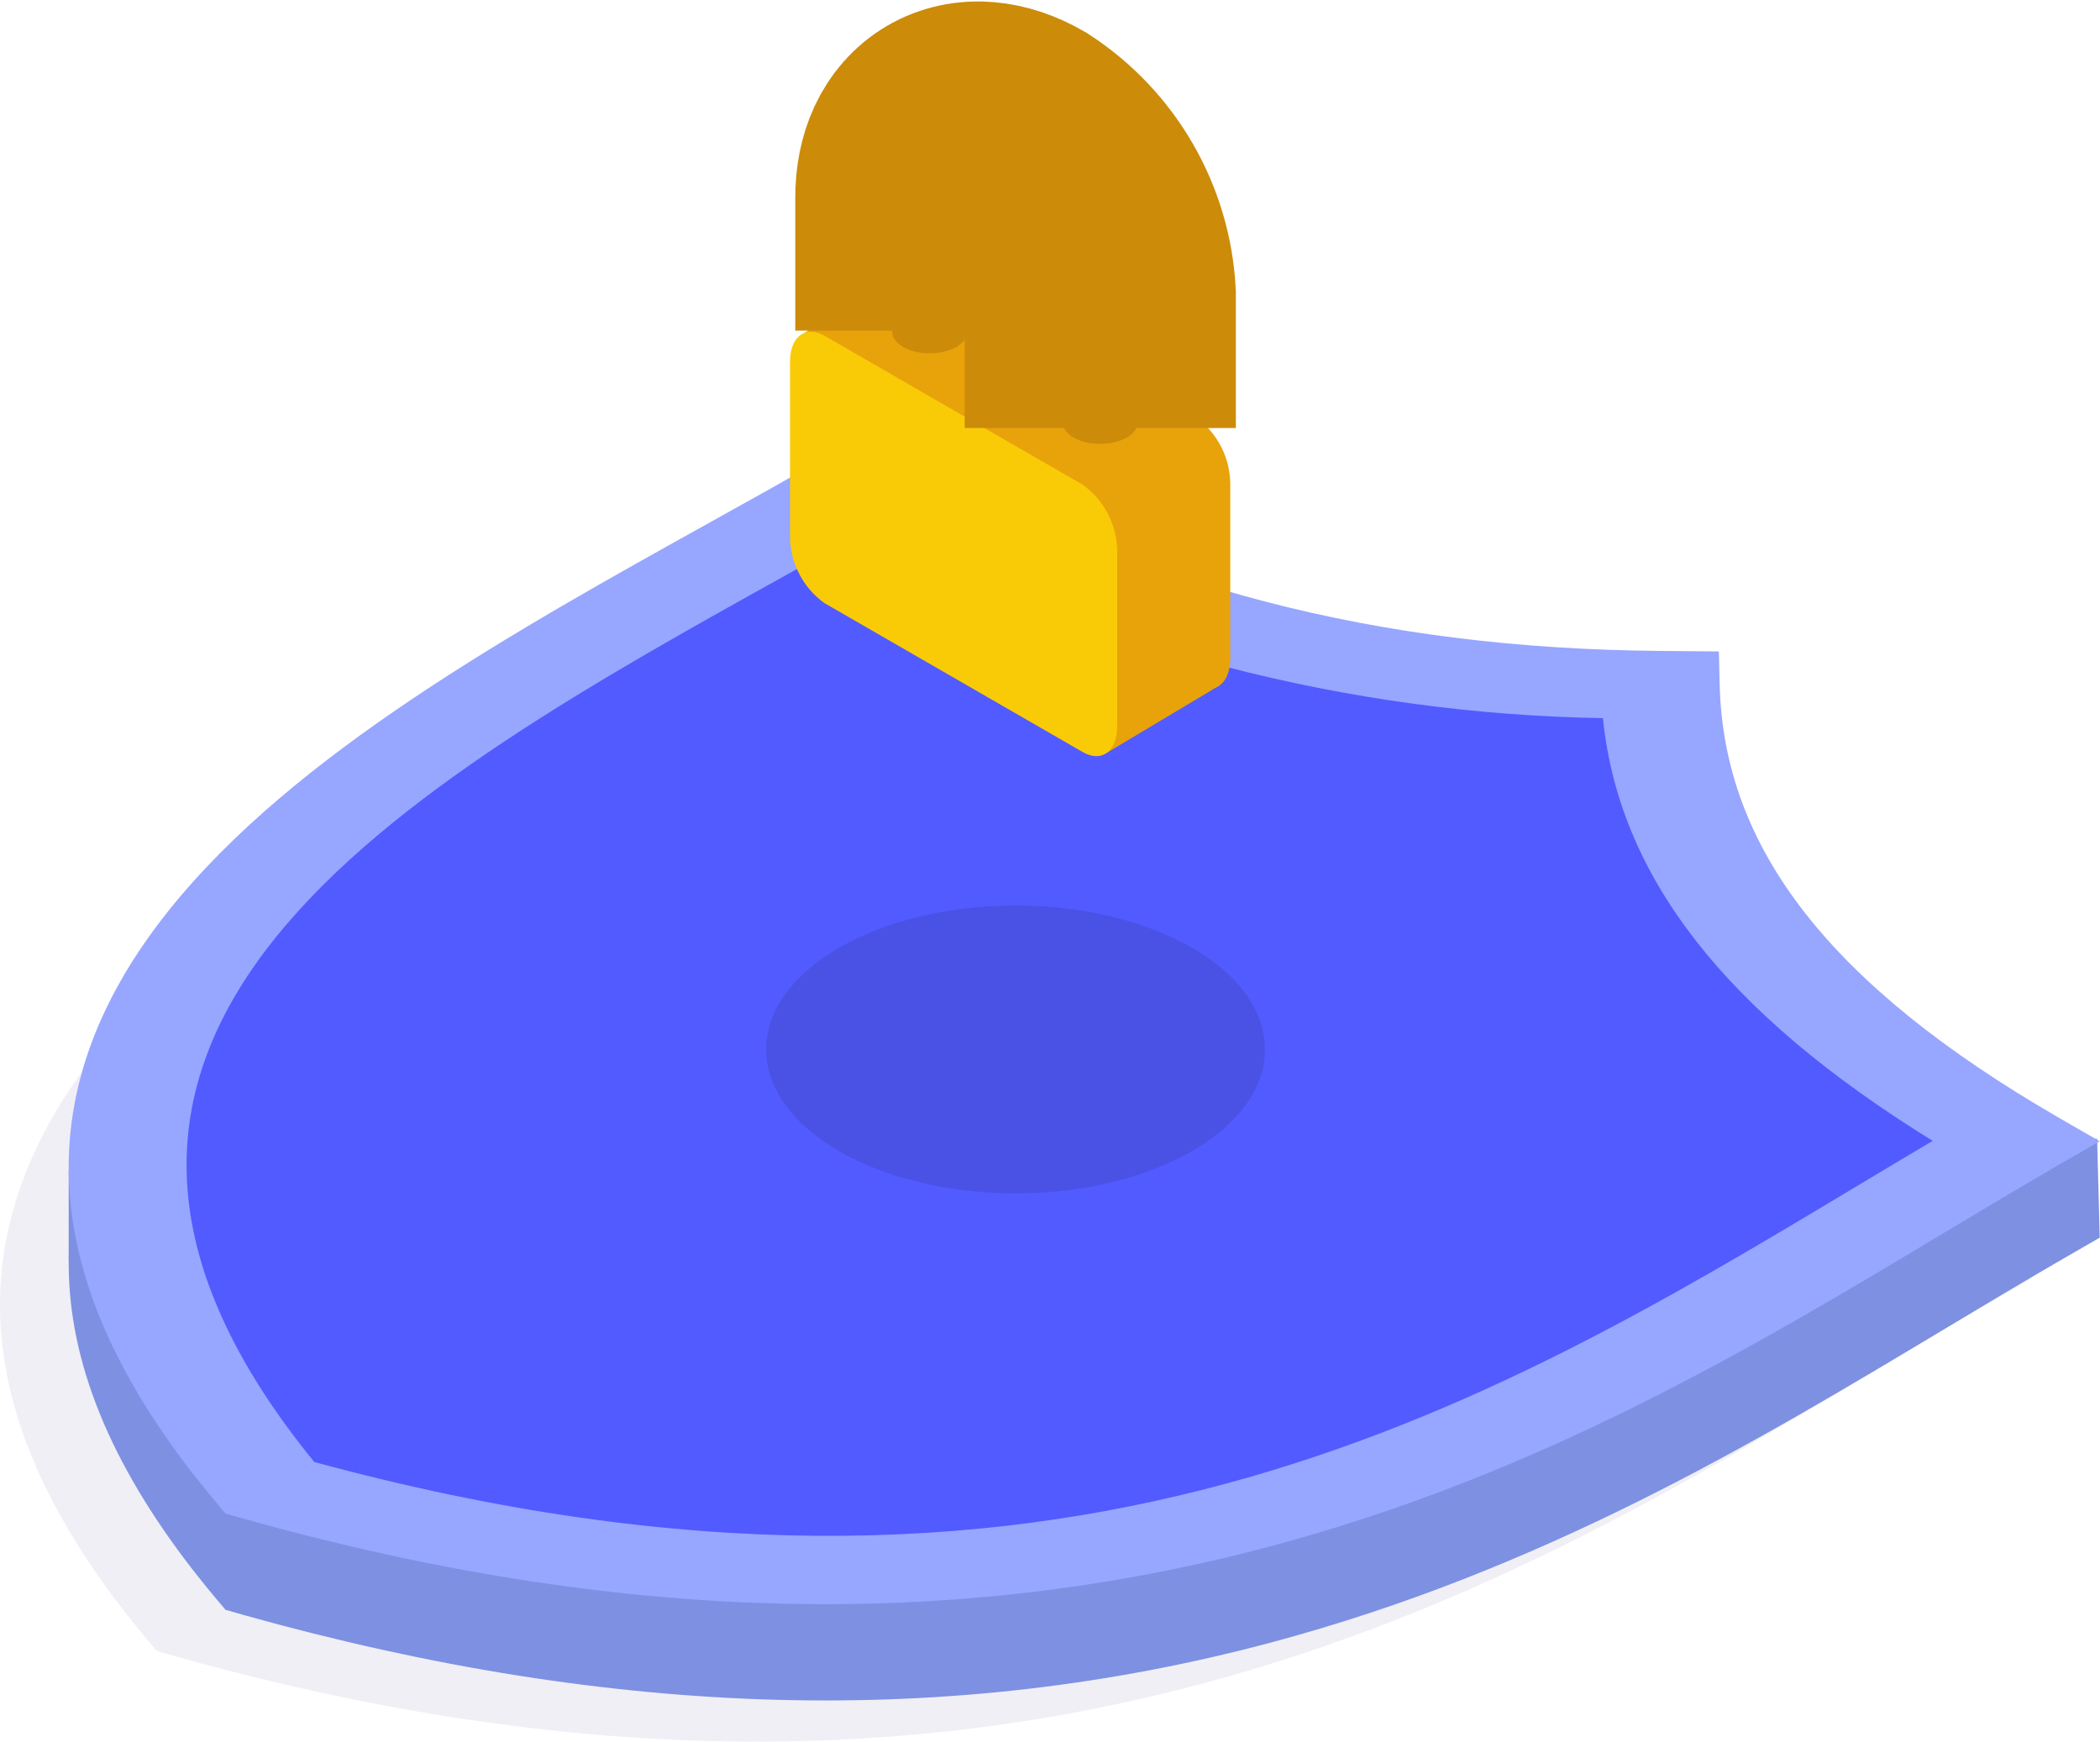
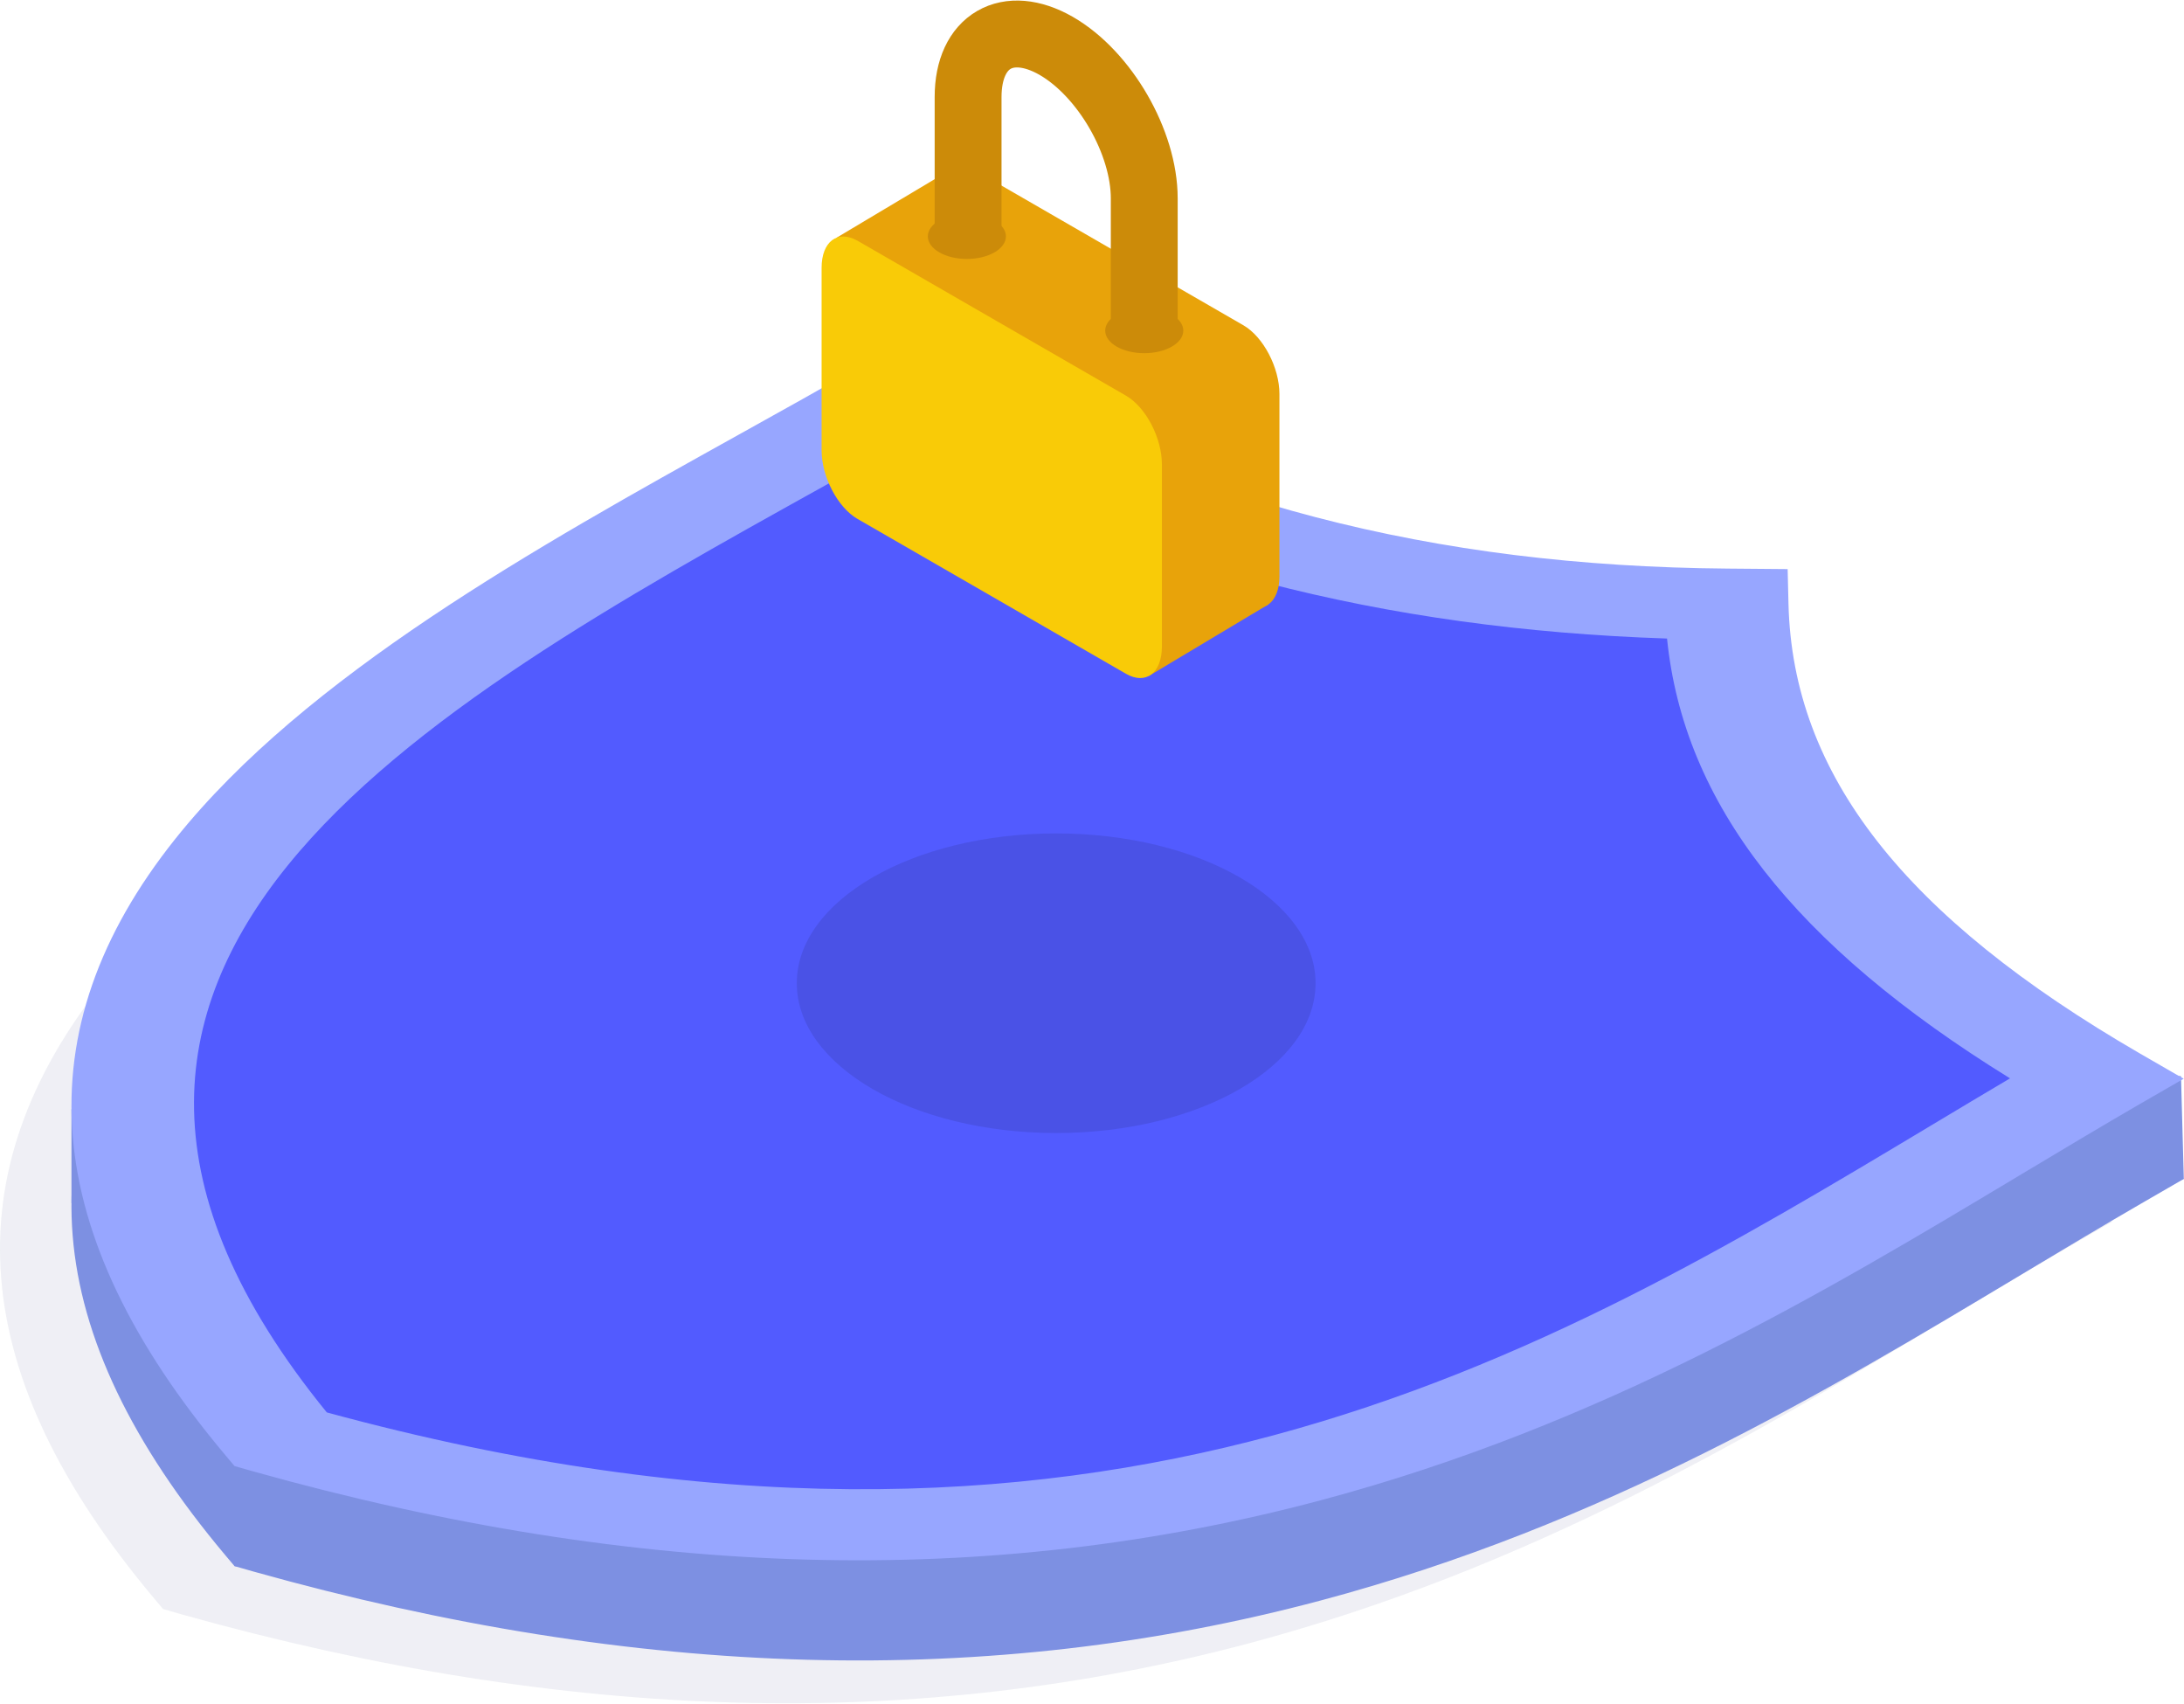
- <svg xmlns="http://www.w3.org/2000/svg" width="81" height="67.181" viewBox="0 0 81 67.181">
-   <g id="Group_452" data-name="Group 452" transform="translate(0 5.288)">
-     <path id="Path_1553" data-name="Path 1553" d="M105.707,166.911l-.346-.412c-6.932-8.247-7.536-15.719-1.849-22.843,4.843-6.064,13.391-10.815,20.935-15.006,1.591-.884,3.082-1.719,4.518-2.541l1.617-.948,1.619.948c8.745,5.047,17.922,7.439,28.883,7.529l2.226.017.031,1.285c.154,6.33,4.3,11.63,13.038,16.677l1.619.934-1.619.934c-1.422.825-2.871,1.693-4.4,2.608-7.259,4.357-15.489,9.293-25.991,12.09-12.339,3.283-25.282,2.935-39.57-1.067ZM130.6,128.889c-.962.543-1.953,1.093-2.98,1.659-15.013,8.344-32,17.791-18.49,34.374,28.731,7.823,45.1-2,59.549-10.668,1-.588,1.944-1.159,2.892-1.714-8.017-4.952-12.1-10.194-12.72-16.307a61.958,61.958,0,0,1-28.248-7.344Z" transform="translate(-99.66 -108.513)" fill="#d6d8e5" opacity="0.4" />
-     <path id="Path_1554" data-name="Path 1554" d="M116.887,160.247l-.346-.41c-6.932-8.25-7.536-15.722-1.849-22.845,4.843-6.064,13.394-10.815,20.934-15.006,1.591-.884,3.082-1.719,4.518-2.541l1.619-.934,1.617.934c8.745,5.047,17.921,7.439,28.895,7.529l2.226.017.031,1.285c.154,6.329,4.3,11.63,13.038,16.677l1.619.934-1.619.936c-1.422.823-2.871,1.69-4.4,2.608-7.261,4.355-15.489,9.29-25.993,12.09-12.327,3.286-25.282,2.935-39.57-1.067Zm24.891-38.022c-.962.543-1.953,1.093-2.977,1.659-15.015,8.344-32,17.791-18.49,34.373,28.729,7.823,45.1-2,59.546-10.668.989-.59,1.941-1.164,2.88-1.719-8.015-4.952-12.1-10.194-12.72-16.307a61.887,61.887,0,0,1-28.236-7.339Z" transform="translate(-108.19 -103.439)" fill="#7d90e2" />
-     <path id="Path_1555" data-name="Path 1555" d="M136.35,234.4v-3.71L188.133,215.7l20.408.531.1,3.8L181.77,232.323l-16.765,4.2-23.191-1.837Z" transform="translate(-127.652 -177.59)" fill="#7d90e2" />
-     <path id="Path_1556" data-name="Path 1556" d="M110.84,226.575V223.09l1.859,2.556Z" transform="translate(-108.19 -183.228)" fill="#7d90e2" />
-     <path id="Path_1557" data-name="Path 1557" d="M193.354,136.247c-9.15-5.284-13.548-10.841-13.711-17.592-11.694-.095-21.319-2.634-30.469-7.915-15.013,8.667-39.627,19.289-23.163,38.878C159.943,159.126,178.341,144.914,193.354,136.247Z" transform="translate(-115.599 -97.511)" fill="#525bff" />
-     <path id="Path_1558" data-name="Path 1558" d="M116.887,144.589l-.346-.412c-6.932-8.247-7.536-15.719-1.849-22.843,4.843-6.064,13.394-10.815,20.934-15.008,1.591-.882,3.082-1.716,4.518-2.541l1.619-.934,1.617.934c8.745,5.049,17.921,7.441,28.883,7.529l2.226.019.031,1.285c.154,6.329,4.3,11.616,13.038,16.677l1.619.934-1.619.934c-1.422.825-2.871,1.69-4.4,2.608-7.261,4.355-15.489,9.293-25.993,12.09-12.327,3.283-25.282,2.935-39.57-1.069Zm24.891-38.022c-.962.543-1.953,1.093-2.977,1.659-15.015,8.342-32,17.791-18.49,34.374,28.729,7.811,45.1-2,59.546-10.668.989-.593,1.941-1.164,2.88-1.719-8.015-4.952-12.1-10.194-12.72-16.307a61.946,61.946,0,0,1-28.236-7.339Z" transform="translate(-108.19 -91.492)" fill="#97a6ff" />
-     <ellipse id="Ellipse_148" data-name="Ellipse 148" cx="9.62" cy="5.554" rx="9.62" ry="5.554" transform="translate(29.551 29.64)" opacity="0.1" />
-     <path id="Path_1559" data-name="Path 1559" d="M257.9,91.833l-9.945-5.742a3.2,3.2,0,0,1-1.335-2.548V76.787c0-.981.6-1.422,1.335-1.007l9.945,5.742a3.2,3.2,0,0,1,1.335,2.548v6.756C259.234,91.807,258.636,92.257,257.9,91.833Z" transform="translate(-211.782 -70.719)" fill="#e8a30a" />
-     <path id="Path_1560" data-name="Path 1560" d="M271.542,127.146l4.442-2.657-2.693-6.109-4.182,2.067Z" transform="translate(-228.941 -103.34)" fill="#e8a30a" />
-     <path id="Path_1561" data-name="Path 1561" d="M230.49,78.415l4.383-2.615,1.1,8.141Z" transform="translate(-199.476 -70.854)" fill="#e8a30a" />
-     <path id="Path_1562" data-name="Path 1562" d="M239.489,102.825l-9.956-5.742a3.186,3.186,0,0,1-1.332-2.546V87.777c0-.981.595-1.422,1.332-1.007l9.956,5.744a3.193,3.193,0,0,1,1.332,2.546v6.756C240.821,102.8,240.224,103.249,239.489,102.825Z" transform="translate(-197.729 -79.104)" fill="#f9cb07" />
-     <path id="Path_1563" data-name="Path 1563" d="M251.12,62.4V57.272c0-2.084,1.463-2.928,3.267-1.9h0a7.219,7.219,0,0,1,3.267,5.656v5.132" transform="translate(-215.215 -54.936)" fill="none" stroke="#cc8b09" stroke-miterlimit="10" stroke-width="10.46" />
-     <ellipse id="Ellipse_149" data-name="Ellipse 149" cx="1.448" cy="0.837" rx="1.448" ry="0.837" transform="translate(34.411 6.667)" fill="#cc8b09" />
-     <ellipse id="Ellipse_150" data-name="Ellipse 150" cx="1.448" cy="0.837" rx="1.448" ry="0.837" transform="translate(40.99 10.162)" fill="#cc8b09" />
+ <svg xmlns="http://www.w3.org/2000/svg" width="341.69" height="266.404" viewBox="0 0 341.69 266.404">
+   <g id="Слой_2" data-name="Слой 2" transform="translate(-99.66 -49.618)">
+     <path id="Path_1726" data-name="Path 1726" d="M125.17,301.28l-1.46-1.74c-29.24-34.79-31.79-66.31-7.8-96.36,20.43-25.58,56.49-45.62,88.31-63.3,6.71-3.73,13-7.25,19.06-10.72l6.82-4,6.83,4c36.89,21.29,75.6,31.38,121.84,31.76l9.39.07.13,5.42c.65,26.7,18.13,49.06,55,70.35l6.83,3.94-6.83,3.94c-6,3.48-12.11,7.14-18.57,11-30.62,18.38-65.34,39.2-109.64,51-52.05,13.85-106.65,12.38-166.92-4.5Zm105-160.39c-4.06,2.29-8.24,4.61-12.57,7-63.33,35.2-135,75.05-78,145,121.2,33,190.24-8.45,251.2-45,4.2-2.48,8.2-4.89,12.2-7.23-33.82-20.89-51.05-43-53.66-68.79-44.72-1.5-82.98-11.45-119.16-30.98Z" fill="#d6d8e5" opacity="0.4" />
+     <path id="Path_1727" data-name="Path 1727" d="M136.35,294.57l-1.46-1.73c-29.24-34.8-31.79-66.32-7.8-96.37,20.43-25.58,56.5-45.62,88.31-63.3,6.71-3.73,13-7.25,19.06-10.72l6.83-3.94,6.82,3.94C285,143.74,323.71,153.83,370,154.21l9.39.07.13,5.42c.65,26.7,18.13,49.06,55,70.35l6.83,3.94-6.83,3.95c-6,3.47-12.11,7.13-18.56,11-30.63,18.37-65.34,39.19-109.65,51-52,13.86-106.65,12.38-166.92-4.5Zm105-160.39c-4.06,2.29-8.24,4.61-12.56,7-63.34,35.2-135,75.05-78,145,121.19,33,190.23-8.45,251.19-45,4.17-2.49,8.19-4.91,12.15-7.25-33.81-20.89-51.05-43-53.66-68.79-44.67-1.48-82.93-11.43-119.11-30.96Z" fill="#7d90e2" />
+     <path id="Path_1728" data-name="Path 1728" d="M136.35,294.57V278.92L354.79,215.7l86.09,2.24.44,16.05L327.95,285.82l-70.72,17.71-97.83-7.75Z" fill="#7d90e2" />
+     <path id="Path_1729" data-name="Path 1729" d="M110.84,237.79v-14.7l7.84,10.78Z" fill="#7d90e2" />
+     <path id="Path_1730" data-name="Path 1730" d="M427.66,218.34c-38.6-22.29-57.15-45.73-57.84-74.21-49.33-.4-89.93-11.11-128.53-33.39-63.33,36.56-167.16,81.37-97.71,164C286.72,314.85,364.33,254.9,427.66,218.34Z" fill="#525bff" />
+     <path id="Path_1731" data-name="Path 1731" d="M136.35,278.92l-1.46-1.74c-29.24-34.79-31.79-66.31-7.8-96.36,20.43-25.58,56.5-45.62,88.31-63.31,6.71-3.72,13-7.24,19.06-10.72l6.83-3.94,6.82,3.94c36.89,21.3,75.6,31.39,121.84,31.76l9.39.08.13,5.42c.65,26.7,18.13,49,55,70.35l6.83,3.94-6.83,3.94c-6,3.48-12.11,7.13-18.56,11-30.63,18.37-65.34,39.2-109.65,51-52,13.85-106.65,12.38-166.92-4.51Zm105-160.39c-4.06,2.29-8.24,4.61-12.56,7-63.34,35.19-135,75.05-78,145,121.19,32.95,190.23-8.45,251.19-45,4.17-2.5,8.19-4.91,12.15-7.25-33.81-20.89-51.05-43-53.66-68.79-44.67-1.49-82.93-11.44-119.11-30.96Z" fill="#97a6ff" />
+     <ellipse id="Ellipse_194" data-name="Ellipse 194" cx="40.58" cy="23.43" rx="40.58" ry="23.43" transform="translate(224.32 179.97)" opacity="0.1" />
+     <path id="Path_1732" data-name="Path 1732" d="M294.2,144l-41.95-24.22c-3.11-1.8-5.63-6.61-5.63-10.75V80.53c0-4.14,2.52-6,5.63-4.25L294.2,100.5c3.11,1.8,5.63,6.61,5.63,10.75v28.5C299.83,143.89,297.31,145.79,294.2,144Z" fill="#e8a30a" />
+     <path id="Path_1733" data-name="Path 1733" d="M279.37,155.36l18.74-11.21-11.36-25.77-17.64,8.72Z" fill="#e8a30a" />
+     <path id="Path_1734" data-name="Path 1734" d="M230.49,86.83,248.98,75.8l4.63,34.34Z" fill="#e8a30a" />
+     <path id="Path_1735" data-name="Path 1735" d="M275.82,155l-42-24.22c-3.11-1.79-5.62-6.6-5.62-10.74V91.52c0-4.14,2.51-6,5.62-4.25l42,24.23c3.1,1.79,5.62,6.6,5.62,10.74v28.5C281.44,154.88,278.92,156.79,275.82,155Z" fill="#f9cb07" />
+     <path id="Path_1736" data-name="Path 1736" d="M251.12,86.44V64.79c0-8.79,6.17-12.35,13.78-8h0c7.61,4.39,13.78,15.08,13.78,23.86V102.3" fill="none" stroke="#cc8b09" stroke-miterlimit="10" stroke-width="10.46" />
+     <ellipse id="Ellipse_195" data-name="Ellipse 195" cx="6.11" cy="3.53" rx="6.11" ry="3.53" transform="translate(244.82 83.06)" fill="#cc8b09" />
+     <ellipse id="Ellipse_196" data-name="Ellipse 196" cx="6.11" cy="3.53" rx="6.11" ry="3.53" transform="translate(272.57 97.8)" fill="#cc8b09" />
  </g>
</svg>
